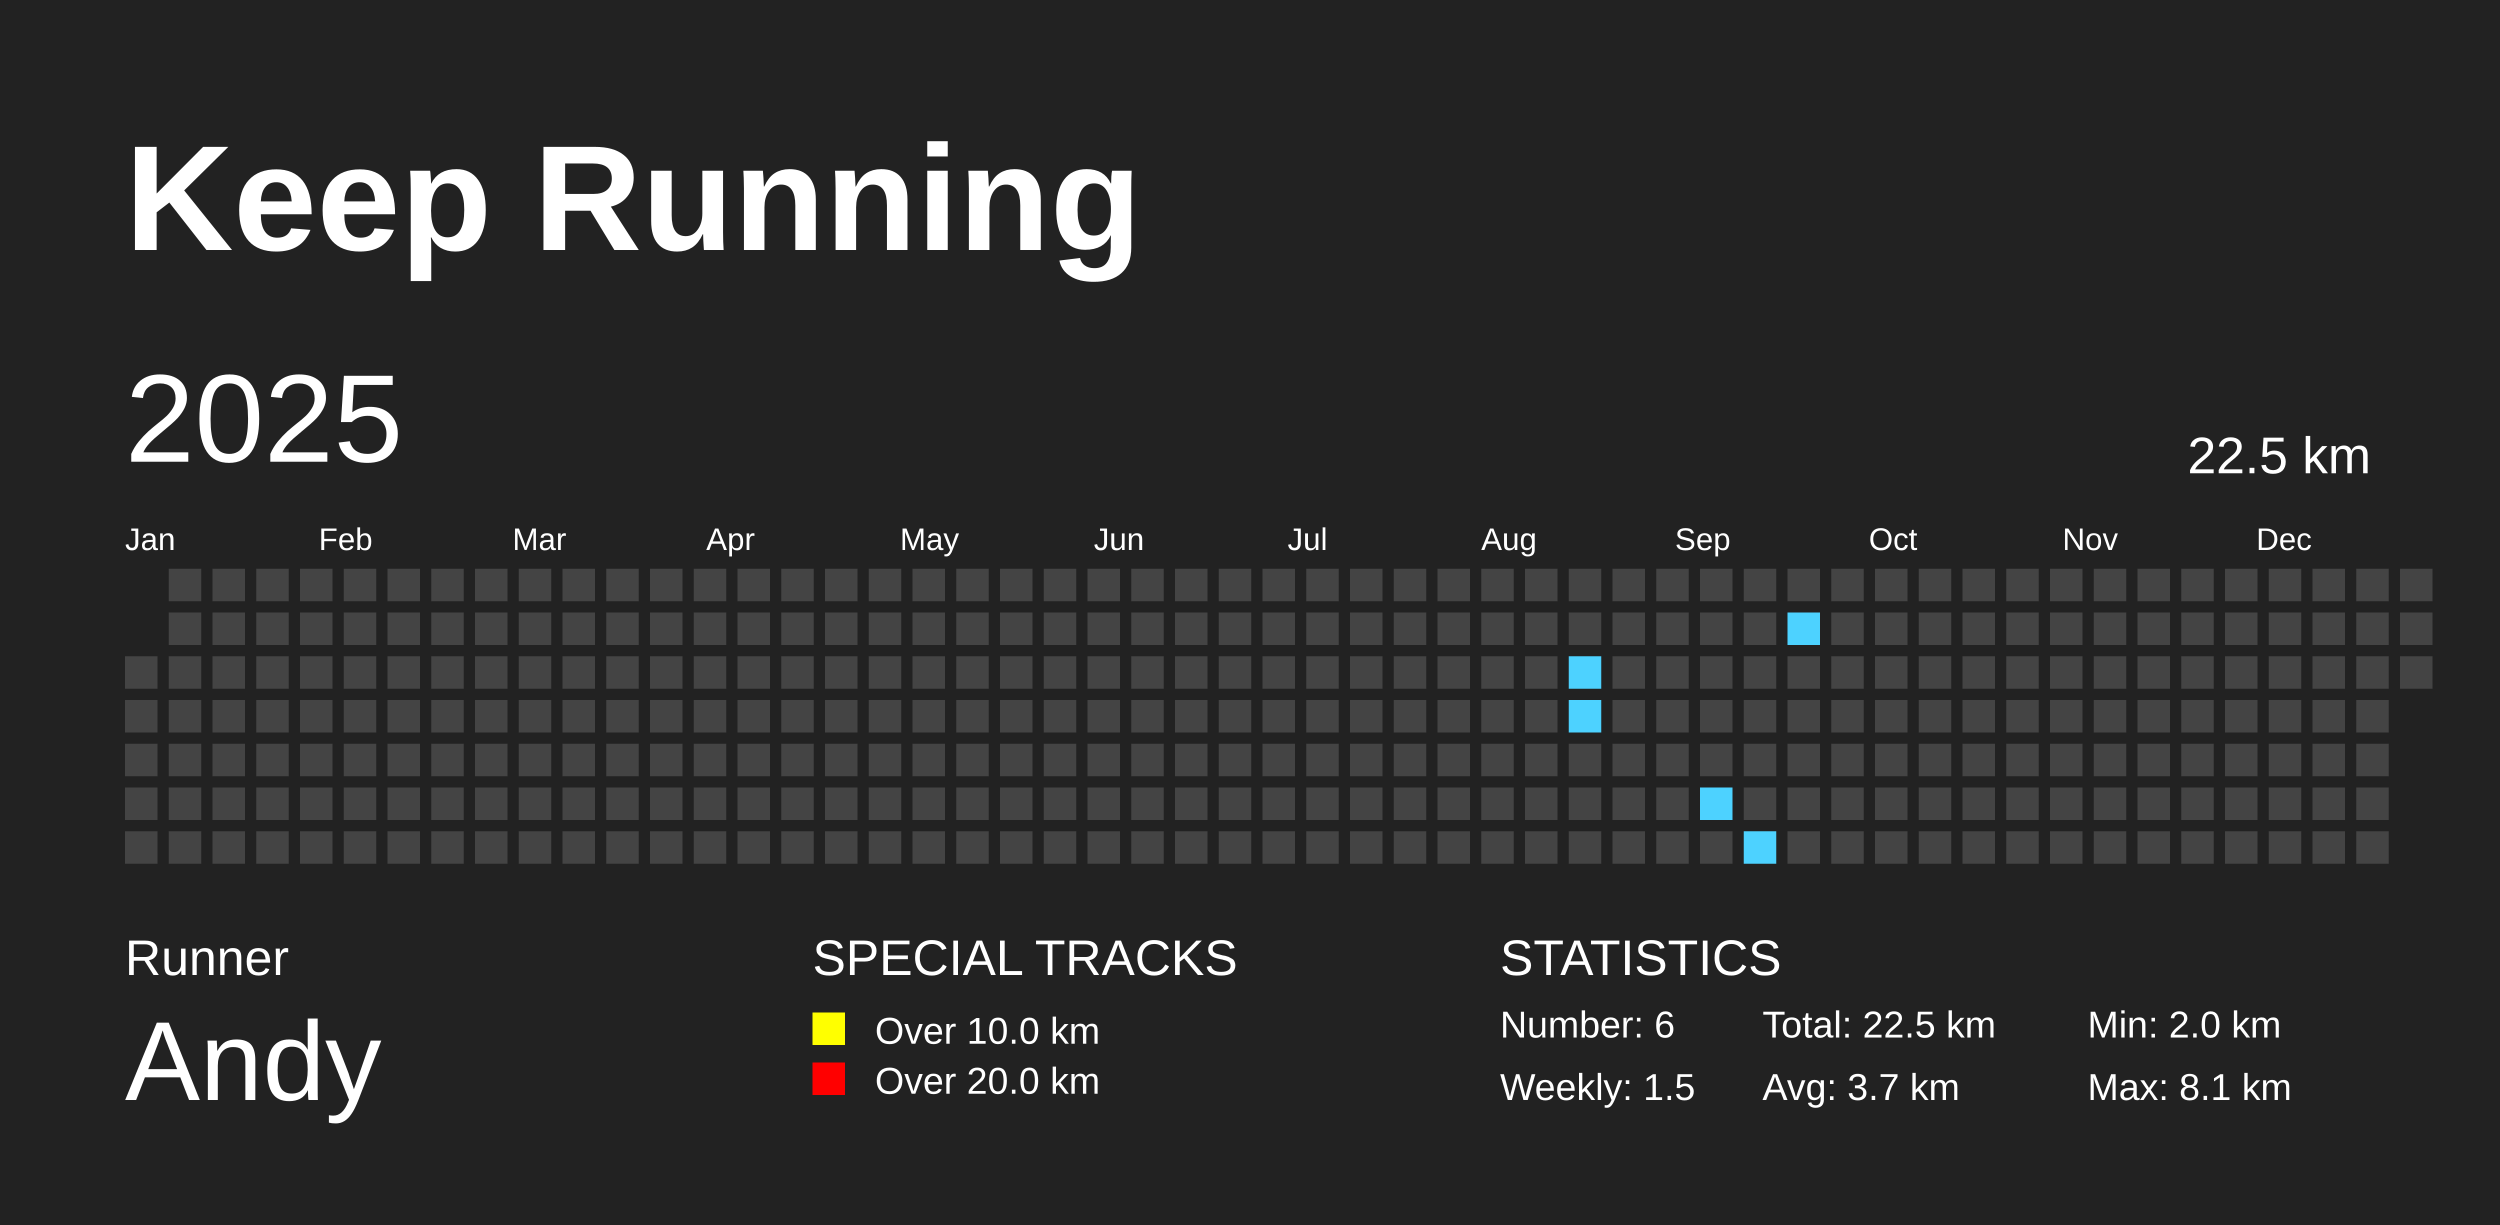
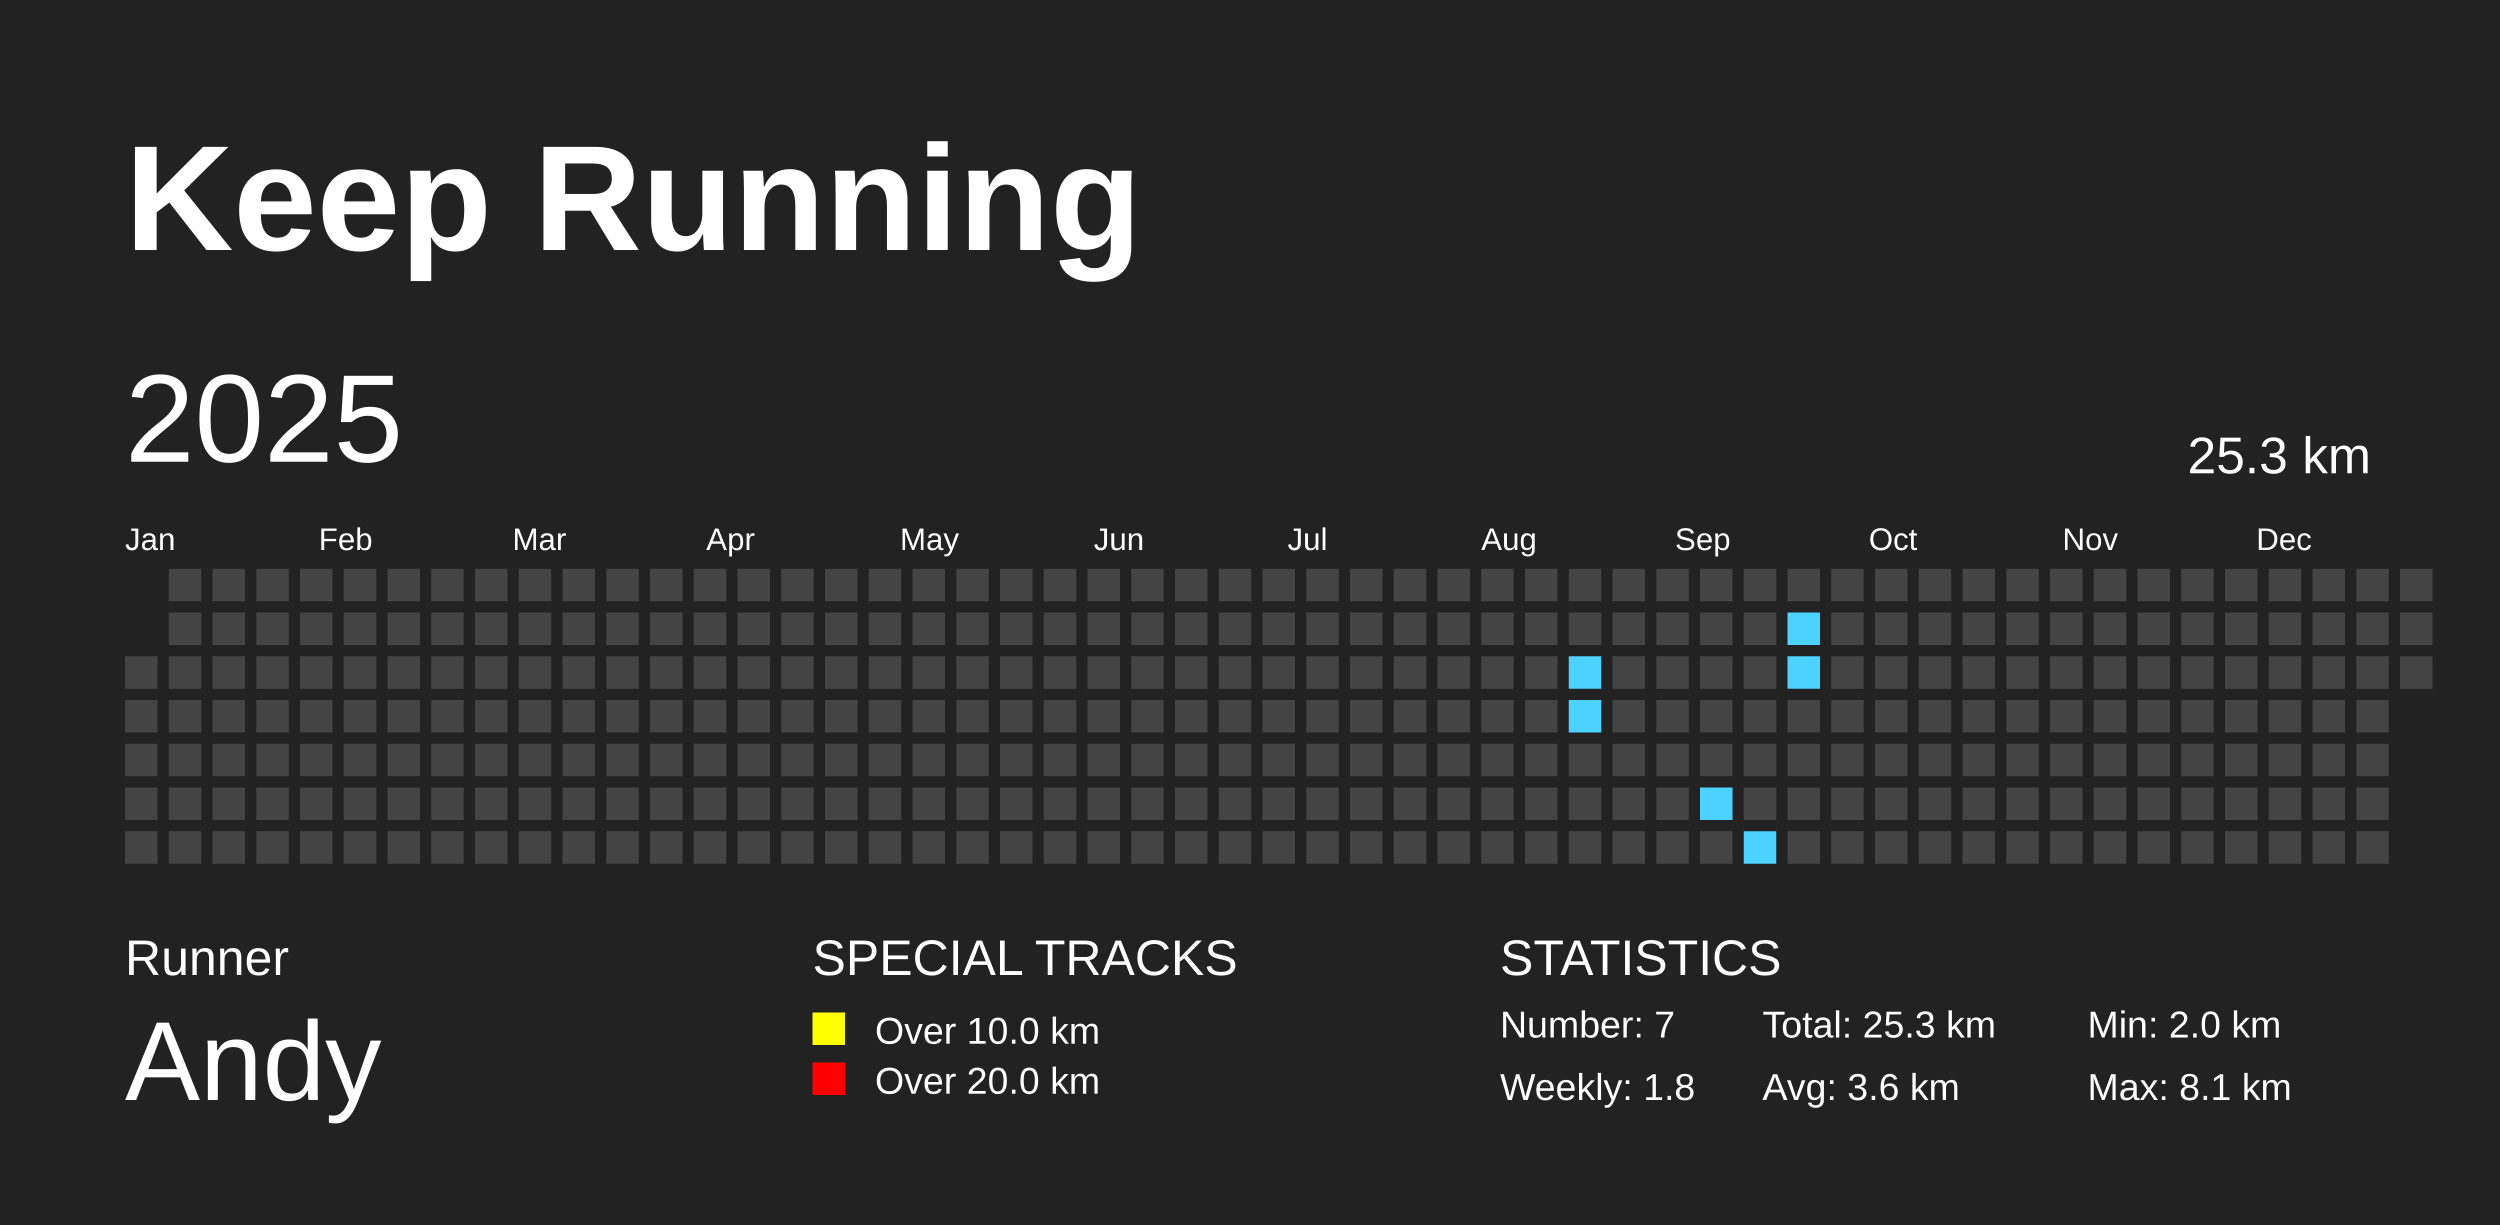
<svg xmlns="http://www.w3.org/2000/svg" baseProfile="full" height="98mm" version="1.1" viewBox="0,0,200,98" width="200mm">
  <defs />
  <rect fill="#222222" height="98" width="200" x="0" y="0" />
  <text fill="#FFFFFF" style="font-size:12px; font-family:Arial; font-weight:bold;" x="10" y="20">Keep Running</text>
  <text fill="#FFFFFF" style="font-size:4px; font-family:Arial" x="10" y="78">Runner</text>
  <text fill="#FFFFFF" style="font-size:9px; font-family:Arial" x="10" y="88">Andy</text>
  <text fill="#FFFFFF" style="font-size:4px; font-family:Arial" x="65" y="78">SPECIAL TRACKS</text>
  <rect fill="yellow" height="2.6" width="2.6" x="65" y="81" />
  <text fill="#FFFFFF" style="font-size:3px; font-family:Arial" x="70" y="83.5">Over 10.0 km</text>
  <rect fill="red" height="2.6" width="2.6" x="65" y="85" />
  <text fill="#FFFFFF" style="font-size:3px; font-family:Arial" x="70" y="87.5">Over 20.0 km</text>
  <text fill="#FFFFFF" style="font-size:4px; font-family:Arial" x="120" y="78">STATISTICS</text>
-   <text fill="#FFFFFF" style="font-size:3px; font-family:Arial" x="120" y="83">Number: 6</text>
-   <text fill="#FFFFFF" style="font-size:3px; font-family:Arial" x="120" y="88">Weekly: 1.5</text>
-   <text fill="#FFFFFF" style="font-size:3px; font-family:Arial" x="141" y="83">Total: 22.5 km</text>
-   <text fill="#FFFFFF" style="font-size:3px; font-family:Arial" x="141" y="88">Avg: 3.7 km</text>
+   <text fill="#FFFFFF" style="font-size:3px; font-family:Arial" x="120" y="83">Number: 7</text>
+   <text fill="#FFFFFF" style="font-size:3px; font-family:Arial" x="120" y="88">Weekly: 1.8</text>
+   <text fill="#FFFFFF" style="font-size:3px; font-family:Arial" x="141" y="83">Total: 25.3 km</text>
+   <text fill="#FFFFFF" style="font-size:3px; font-family:Arial" x="141" y="88">Avg: 3.6 km</text>
  <text fill="#FFFFFF" style="font-size:3px; font-family:Arial" x="167" y="83">Min: 2.0 km</text>
  <text fill="#FFFFFF" style="font-size:3px; font-family:Arial" x="167" y="88">Max: 8.1 km</text>
  <text dominant-baseline="hanging" fill="#FFFFFF" style="font-size:10.0px; font-family:Arial;" x="10" y="30">2025</text>
-   <text dominant-baseline="hanging" fill="#FFFFFF" style="font-size:4.125px; font-family:Arial;" x="175" y="35">22.5 km</text>
+   <text dominant-baseline="hanging" fill="#FFFFFF" style="font-size:4.125px; font-family:Arial;" x="175" y="35">25.3 km</text>
  <text fill="#FFFFFF" style="font-size:2.5px; font-family:Arial" x="10.0" y="44">Jan</text>
  <text fill="#FFFFFF" style="font-size:2.5px; font-family:Arial" x="25.5" y="44">Feb</text>
  <text fill="#FFFFFF" style="font-size:2.5px; font-family:Arial" x="41.0" y="44">Mar</text>
  <text fill="#FFFFFF" style="font-size:2.5px; font-family:Arial" x="56.5" y="44">Apr</text>
  <text fill="#FFFFFF" style="font-size:2.5px; font-family:Arial" x="72.0" y="44">May</text>
  <text fill="#FFFFFF" style="font-size:2.5px; font-family:Arial" x="87.5" y="44">Jun</text>
  <text fill="#FFFFFF" style="font-size:2.5px; font-family:Arial" x="103.0" y="44">Jul</text>
  <text fill="#FFFFFF" style="font-size:2.5px; font-family:Arial" x="118.5" y="44">Aug</text>
  <text fill="#FFFFFF" style="font-size:2.5px; font-family:Arial" x="134.0" y="44">Sep</text>
  <text fill="#FFFFFF" style="font-size:2.5px; font-family:Arial" x="149.5" y="44">Oct</text>
  <text fill="#FFFFFF" style="font-size:2.5px; font-family:Arial" x="165.0" y="44">Nov</text>
  <text fill="#FFFFFF" style="font-size:2.5px; font-family:Arial" x="180.5" y="44">Dec</text>
  <rect fill="#444444" height="2.6" width="2.6" x="10.0" y="52.5" />
  <rect fill="#444444" height="2.6" width="2.6" x="10.0" y="56.0" />
  <rect fill="#444444" height="2.6" width="2.6" x="10.0" y="59.5" />
  <rect fill="#444444" height="2.6" width="2.6" x="10.0" y="63.0" />
  <rect fill="#444444" height="2.6" width="2.6" x="10.0" y="66.5" />
  <rect fill="#444444" height="2.6" width="2.6" x="13.5" y="45.5" />
  <rect fill="#444444" height="2.6" width="2.6" x="13.5" y="49.0" />
  <rect fill="#444444" height="2.6" width="2.6" x="13.5" y="52.5" />
  <rect fill="#444444" height="2.6" width="2.6" x="13.5" y="56.0" />
  <rect fill="#444444" height="2.6" width="2.6" x="13.5" y="59.5" />
  <rect fill="#444444" height="2.6" width="2.6" x="13.5" y="63.0" />
  <rect fill="#444444" height="2.6" width="2.6" x="13.5" y="66.5" />
  <rect fill="#444444" height="2.6" width="2.6" x="17.0" y="45.5" />
  <rect fill="#444444" height="2.6" width="2.6" x="17.0" y="49.0" />
  <rect fill="#444444" height="2.6" width="2.6" x="17.0" y="52.5" />
  <rect fill="#444444" height="2.6" width="2.6" x="17.0" y="56.0" />
  <rect fill="#444444" height="2.6" width="2.6" x="17.0" y="59.5" />
  <rect fill="#444444" height="2.6" width="2.6" x="17.0" y="63.0" />
  <rect fill="#444444" height="2.6" width="2.6" x="17.0" y="66.5" />
  <rect fill="#444444" height="2.6" width="2.6" x="20.5" y="45.5" />
  <rect fill="#444444" height="2.6" width="2.6" x="20.5" y="49.0" />
  <rect fill="#444444" height="2.6" width="2.6" x="20.5" y="52.5" />
  <rect fill="#444444" height="2.6" width="2.6" x="20.5" y="56.0" />
  <rect fill="#444444" height="2.6" width="2.6" x="20.5" y="59.5" />
  <rect fill="#444444" height="2.6" width="2.6" x="20.5" y="63.0" />
  <rect fill="#444444" height="2.6" width="2.6" x="20.5" y="66.5" />
  <rect fill="#444444" height="2.6" width="2.6" x="24.0" y="45.5" />
  <rect fill="#444444" height="2.6" width="2.6" x="24.0" y="49.0" />
  <rect fill="#444444" height="2.6" width="2.6" x="24.0" y="52.5" />
  <rect fill="#444444" height="2.6" width="2.6" x="24.0" y="56.0" />
  <rect fill="#444444" height="2.6" width="2.6" x="24.0" y="59.5" />
  <rect fill="#444444" height="2.6" width="2.6" x="24.0" y="63.0" />
  <rect fill="#444444" height="2.6" width="2.6" x="24.0" y="66.5" />
  <rect fill="#444444" height="2.6" width="2.6" x="27.5" y="45.5" />
  <rect fill="#444444" height="2.6" width="2.6" x="27.5" y="49.0" />
  <rect fill="#444444" height="2.6" width="2.6" x="27.5" y="52.5" />
  <rect fill="#444444" height="2.6" width="2.6" x="27.5" y="56.0" />
  <rect fill="#444444" height="2.6" width="2.6" x="27.5" y="59.5" />
  <rect fill="#444444" height="2.6" width="2.6" x="27.5" y="63.0" />
  <rect fill="#444444" height="2.6" width="2.6" x="27.5" y="66.5" />
  <rect fill="#444444" height="2.6" width="2.6" x="31.0" y="45.5" />
  <rect fill="#444444" height="2.6" width="2.6" x="31.0" y="49.0" />
  <rect fill="#444444" height="2.6" width="2.6" x="31.0" y="52.5" />
  <rect fill="#444444" height="2.6" width="2.6" x="31.0" y="56.0" />
  <rect fill="#444444" height="2.6" width="2.6" x="31.0" y="59.5" />
  <rect fill="#444444" height="2.6" width="2.6" x="31.0" y="63.0" />
  <rect fill="#444444" height="2.6" width="2.6" x="31.0" y="66.5" />
  <rect fill="#444444" height="2.6" width="2.6" x="34.5" y="45.5" />
  <rect fill="#444444" height="2.6" width="2.6" x="34.5" y="49.0" />
  <rect fill="#444444" height="2.6" width="2.6" x="34.5" y="52.5" />
  <rect fill="#444444" height="2.6" width="2.6" x="34.5" y="56.0" />
  <rect fill="#444444" height="2.6" width="2.6" x="34.5" y="59.5" />
  <rect fill="#444444" height="2.6" width="2.6" x="34.5" y="63.0" />
  <rect fill="#444444" height="2.6" width="2.6" x="34.5" y="66.5" />
  <rect fill="#444444" height="2.6" width="2.6" x="38.0" y="45.5" />
  <rect fill="#444444" height="2.6" width="2.6" x="38.0" y="49.0" />
  <rect fill="#444444" height="2.6" width="2.6" x="38.0" y="52.5" />
  <rect fill="#444444" height="2.6" width="2.6" x="38.0" y="56.0" />
  <rect fill="#444444" height="2.6" width="2.6" x="38.0" y="59.5" />
  <rect fill="#444444" height="2.6" width="2.6" x="38.0" y="63.0" />
  <rect fill="#444444" height="2.6" width="2.6" x="38.0" y="66.5" />
  <rect fill="#444444" height="2.6" width="2.6" x="41.5" y="45.5" />
  <rect fill="#444444" height="2.6" width="2.6" x="41.5" y="49.0" />
  <rect fill="#444444" height="2.6" width="2.6" x="41.5" y="52.5" />
  <rect fill="#444444" height="2.6" width="2.6" x="41.5" y="56.0" />
  <rect fill="#444444" height="2.6" width="2.6" x="41.5" y="59.5" />
  <rect fill="#444444" height="2.6" width="2.6" x="41.5" y="63.0" />
  <rect fill="#444444" height="2.6" width="2.6" x="41.5" y="66.5" />
  <rect fill="#444444" height="2.6" width="2.6" x="45.0" y="45.5" />
  <rect fill="#444444" height="2.6" width="2.6" x="45.0" y="49.0" />
  <rect fill="#444444" height="2.6" width="2.6" x="45.0" y="52.5" />
  <rect fill="#444444" height="2.6" width="2.6" x="45.0" y="56.0" />
  <rect fill="#444444" height="2.6" width="2.6" x="45.0" y="59.5" />
  <rect fill="#444444" height="2.6" width="2.6" x="45.0" y="63.0" />
  <rect fill="#444444" height="2.6" width="2.6" x="45.0" y="66.5" />
  <rect fill="#444444" height="2.6" width="2.6" x="48.5" y="45.5" />
  <rect fill="#444444" height="2.6" width="2.6" x="48.5" y="49.0" />
  <rect fill="#444444" height="2.6" width="2.6" x="48.5" y="52.5" />
  <rect fill="#444444" height="2.6" width="2.6" x="48.5" y="56.0" />
  <rect fill="#444444" height="2.6" width="2.6" x="48.5" y="59.5" />
  <rect fill="#444444" height="2.6" width="2.6" x="48.5" y="63.0" />
  <rect fill="#444444" height="2.6" width="2.6" x="48.5" y="66.5" />
  <rect fill="#444444" height="2.6" width="2.6" x="52.0" y="45.5" />
  <rect fill="#444444" height="2.6" width="2.6" x="52.0" y="49.0" />
  <rect fill="#444444" height="2.6" width="2.6" x="52.0" y="52.5" />
  <rect fill="#444444" height="2.6" width="2.6" x="52.0" y="56.0" />
  <rect fill="#444444" height="2.6" width="2.6" x="52.0" y="59.5" />
  <rect fill="#444444" height="2.6" width="2.6" x="52.0" y="63.0" />
  <rect fill="#444444" height="2.6" width="2.6" x="52.0" y="66.5" />
  <rect fill="#444444" height="2.6" width="2.6" x="55.5" y="45.5" />
  <rect fill="#444444" height="2.6" width="2.6" x="55.5" y="49.0" />
  <rect fill="#444444" height="2.6" width="2.6" x="55.5" y="52.5" />
  <rect fill="#444444" height="2.6" width="2.6" x="55.5" y="56.0" />
  <rect fill="#444444" height="2.6" width="2.6" x="55.5" y="59.5" />
  <rect fill="#444444" height="2.6" width="2.6" x="55.5" y="63.0" />
  <rect fill="#444444" height="2.6" width="2.6" x="55.5" y="66.5" />
  <rect fill="#444444" height="2.6" width="2.6" x="59.0" y="45.5" />
  <rect fill="#444444" height="2.6" width="2.6" x="59.0" y="49.0" />
  <rect fill="#444444" height="2.6" width="2.6" x="59.0" y="52.5" />
  <rect fill="#444444" height="2.6" width="2.6" x="59.0" y="56.0" />
  <rect fill="#444444" height="2.6" width="2.6" x="59.0" y="59.5" />
  <rect fill="#444444" height="2.6" width="2.6" x="59.0" y="63.0" />
  <rect fill="#444444" height="2.6" width="2.6" x="59.0" y="66.5" />
  <rect fill="#444444" height="2.6" width="2.6" x="62.5" y="45.5" />
  <rect fill="#444444" height="2.6" width="2.6" x="62.5" y="49.0" />
  <rect fill="#444444" height="2.6" width="2.6" x="62.5" y="52.5" />
  <rect fill="#444444" height="2.6" width="2.6" x="62.5" y="56.0" />
  <rect fill="#444444" height="2.6" width="2.6" x="62.5" y="59.5" />
  <rect fill="#444444" height="2.6" width="2.6" x="62.5" y="63.0" />
  <rect fill="#444444" height="2.6" width="2.6" x="62.5" y="66.5" />
  <rect fill="#444444" height="2.6" width="2.6" x="66.0" y="45.5" />
  <rect fill="#444444" height="2.6" width="2.6" x="66.0" y="49.0" />
  <rect fill="#444444" height="2.6" width="2.6" x="66.0" y="52.5" />
  <rect fill="#444444" height="2.6" width="2.6" x="66.0" y="56.0" />
  <rect fill="#444444" height="2.6" width="2.6" x="66.0" y="59.5" />
  <rect fill="#444444" height="2.6" width="2.6" x="66.0" y="63.0" />
  <rect fill="#444444" height="2.6" width="2.6" x="66.0" y="66.5" />
  <rect fill="#444444" height="2.6" width="2.6" x="69.5" y="45.5" />
  <rect fill="#444444" height="2.6" width="2.6" x="69.5" y="49.0" />
  <rect fill="#444444" height="2.6" width="2.6" x="69.5" y="52.5" />
  <rect fill="#444444" height="2.6" width="2.6" x="69.5" y="56.0" />
  <rect fill="#444444" height="2.6" width="2.6" x="69.5" y="59.5" />
  <rect fill="#444444" height="2.6" width="2.6" x="69.5" y="63.0" />
  <rect fill="#444444" height="2.6" width="2.6" x="69.5" y="66.5" />
  <rect fill="#444444" height="2.6" width="2.6" x="73.0" y="45.5" />
  <rect fill="#444444" height="2.6" width="2.6" x="73.0" y="49.0" />
  <rect fill="#444444" height="2.6" width="2.6" x="73.0" y="52.5" />
  <rect fill="#444444" height="2.6" width="2.6" x="73.0" y="56.0" />
  <rect fill="#444444" height="2.6" width="2.6" x="73.0" y="59.5" />
  <rect fill="#444444" height="2.6" width="2.6" x="73.0" y="63.0" />
  <rect fill="#444444" height="2.6" width="2.6" x="73.0" y="66.5" />
  <rect fill="#444444" height="2.6" width="2.6" x="76.5" y="45.5" />
  <rect fill="#444444" height="2.6" width="2.6" x="76.5" y="49.0" />
  <rect fill="#444444" height="2.6" width="2.6" x="76.5" y="52.5" />
  <rect fill="#444444" height="2.6" width="2.6" x="76.5" y="56.0" />
  <rect fill="#444444" height="2.6" width="2.6" x="76.5" y="59.5" />
  <rect fill="#444444" height="2.6" width="2.6" x="76.5" y="63.0" />
  <rect fill="#444444" height="2.6" width="2.6" x="76.5" y="66.5" />
  <rect fill="#444444" height="2.6" width="2.6" x="80.0" y="45.5" />
  <rect fill="#444444" height="2.6" width="2.6" x="80.0" y="49.0" />
  <rect fill="#444444" height="2.6" width="2.6" x="80.0" y="52.5" />
  <rect fill="#444444" height="2.6" width="2.6" x="80.0" y="56.0" />
  <rect fill="#444444" height="2.6" width="2.6" x="80.0" y="59.5" />
  <rect fill="#444444" height="2.6" width="2.6" x="80.0" y="63.0" />
  <rect fill="#444444" height="2.6" width="2.6" x="80.0" y="66.5" />
  <rect fill="#444444" height="2.6" width="2.6" x="83.5" y="45.5" />
  <rect fill="#444444" height="2.6" width="2.6" x="83.5" y="49.0" />
  <rect fill="#444444" height="2.6" width="2.6" x="83.5" y="52.5" />
  <rect fill="#444444" height="2.6" width="2.6" x="83.5" y="56.0" />
  <rect fill="#444444" height="2.6" width="2.6" x="83.5" y="59.5" />
  <rect fill="#444444" height="2.6" width="2.6" x="83.5" y="63.0" />
  <rect fill="#444444" height="2.6" width="2.6" x="83.5" y="66.5" />
  <rect fill="#444444" height="2.6" width="2.6" x="87.0" y="45.5" />
  <rect fill="#444444" height="2.6" width="2.6" x="87.0" y="49.0" />
  <rect fill="#444444" height="2.6" width="2.6" x="87.0" y="52.5" />
  <rect fill="#444444" height="2.6" width="2.6" x="87.0" y="56.0" />
  <rect fill="#444444" height="2.6" width="2.6" x="87.0" y="59.5" />
  <rect fill="#444444" height="2.6" width="2.6" x="87.0" y="63.0" />
  <rect fill="#444444" height="2.6" width="2.6" x="87.0" y="66.5" />
  <rect fill="#444444" height="2.6" width="2.6" x="90.5" y="45.5" />
  <rect fill="#444444" height="2.6" width="2.6" x="90.5" y="49.0" />
  <rect fill="#444444" height="2.6" width="2.6" x="90.5" y="52.5" />
  <rect fill="#444444" height="2.6" width="2.6" x="90.5" y="56.0" />
  <rect fill="#444444" height="2.6" width="2.6" x="90.5" y="59.5" />
  <rect fill="#444444" height="2.6" width="2.6" x="90.5" y="63.0" />
  <rect fill="#444444" height="2.6" width="2.6" x="90.5" y="66.5" />
  <rect fill="#444444" height="2.6" width="2.6" x="94.0" y="45.5" />
  <rect fill="#444444" height="2.6" width="2.6" x="94.0" y="49.0" />
  <rect fill="#444444" height="2.6" width="2.6" x="94.0" y="52.5" />
  <rect fill="#444444" height="2.6" width="2.6" x="94.0" y="56.0" />
  <rect fill="#444444" height="2.6" width="2.6" x="94.0" y="59.5" />
  <rect fill="#444444" height="2.6" width="2.6" x="94.0" y="63.0" />
  <rect fill="#444444" height="2.6" width="2.6" x="94.0" y="66.5" />
  <rect fill="#444444" height="2.6" width="2.6" x="97.5" y="45.5" />
  <rect fill="#444444" height="2.6" width="2.6" x="97.5" y="49.0" />
  <rect fill="#444444" height="2.6" width="2.6" x="97.5" y="52.5" />
  <rect fill="#444444" height="2.6" width="2.6" x="97.5" y="56.0" />
  <rect fill="#444444" height="2.6" width="2.6" x="97.5" y="59.5" />
  <rect fill="#444444" height="2.6" width="2.6" x="97.5" y="63.0" />
  <rect fill="#444444" height="2.6" width="2.6" x="97.5" y="66.5" />
  <rect fill="#444444" height="2.6" width="2.6" x="101.0" y="45.5" />
  <rect fill="#444444" height="2.6" width="2.6" x="101.0" y="49.0" />
  <rect fill="#444444" height="2.6" width="2.6" x="101.0" y="52.5" />
  <rect fill="#444444" height="2.6" width="2.6" x="101.0" y="56.0" />
  <rect fill="#444444" height="2.6" width="2.6" x="101.0" y="59.5" />
  <rect fill="#444444" height="2.6" width="2.6" x="101.0" y="63.0" />
  <rect fill="#444444" height="2.6" width="2.6" x="101.0" y="66.5" />
  <rect fill="#444444" height="2.6" width="2.6" x="104.5" y="45.5" />
  <rect fill="#444444" height="2.6" width="2.6" x="104.5" y="49.0" />
  <rect fill="#444444" height="2.6" width="2.6" x="104.5" y="52.5" />
  <rect fill="#444444" height="2.6" width="2.6" x="104.5" y="56.0" />
  <rect fill="#444444" height="2.6" width="2.6" x="104.5" y="59.5" />
  <rect fill="#444444" height="2.6" width="2.6" x="104.5" y="63.0" />
  <rect fill="#444444" height="2.6" width="2.6" x="104.5" y="66.5" />
  <rect fill="#444444" height="2.6" width="2.6" x="108.0" y="45.5" />
  <rect fill="#444444" height="2.6" width="2.6" x="108.0" y="49.0" />
  <rect fill="#444444" height="2.6" width="2.6" x="108.0" y="52.5" />
  <rect fill="#444444" height="2.6" width="2.6" x="108.0" y="56.0" />
  <rect fill="#444444" height="2.6" width="2.6" x="108.0" y="59.5" />
  <rect fill="#444444" height="2.6" width="2.6" x="108.0" y="63.0" />
  <rect fill="#444444" height="2.6" width="2.6" x="108.0" y="66.5" />
  <rect fill="#444444" height="2.6" width="2.6" x="111.5" y="45.5" />
  <rect fill="#444444" height="2.6" width="2.6" x="111.5" y="49.0" />
  <rect fill="#444444" height="2.6" width="2.6" x="111.5" y="52.5" />
  <rect fill="#444444" height="2.6" width="2.6" x="111.5" y="56.0" />
  <rect fill="#444444" height="2.6" width="2.6" x="111.5" y="59.5" />
  <rect fill="#444444" height="2.6" width="2.6" x="111.5" y="63.0" />
  <rect fill="#444444" height="2.6" width="2.6" x="111.5" y="66.5" />
  <rect fill="#444444" height="2.6" width="2.6" x="115.0" y="45.5" />
  <rect fill="#444444" height="2.6" width="2.6" x="115.0" y="49.0" />
  <rect fill="#444444" height="2.6" width="2.6" x="115.0" y="52.5" />
  <rect fill="#444444" height="2.6" width="2.6" x="115.0" y="56.0" />
  <rect fill="#444444" height="2.6" width="2.6" x="115.0" y="59.5" />
  <rect fill="#444444" height="2.6" width="2.6" x="115.0" y="63.0" />
  <rect fill="#444444" height="2.6" width="2.6" x="115.0" y="66.5" />
  <rect fill="#444444" height="2.6" width="2.6" x="118.5" y="45.5" />
  <rect fill="#444444" height="2.6" width="2.6" x="118.5" y="49.0" />
  <rect fill="#444444" height="2.6" width="2.6" x="118.5" y="52.5" />
  <rect fill="#444444" height="2.6" width="2.6" x="118.5" y="56.0" />
  <rect fill="#444444" height="2.6" width="2.6" x="118.5" y="59.5" />
  <rect fill="#444444" height="2.6" width="2.6" x="118.5" y="63.0" />
  <rect fill="#444444" height="2.6" width="2.6" x="118.5" y="66.5" />
  <rect fill="#444444" height="2.6" width="2.6" x="122.0" y="45.5" />
  <rect fill="#444444" height="2.6" width="2.6" x="122.0" y="49.0" />
  <rect fill="#444444" height="2.6" width="2.6" x="122.0" y="52.5" />
  <rect fill="#444444" height="2.6" width="2.6" x="122.0" y="56.0" />
  <rect fill="#444444" height="2.6" width="2.6" x="122.0" y="59.5" />
  <rect fill="#444444" height="2.6" width="2.6" x="122.0" y="63.0" />
  <rect fill="#444444" height="2.6" width="2.6" x="122.0" y="66.5" />
  <rect fill="#444444" height="2.6" width="2.6" x="125.5" y="45.5" />
  <rect fill="#444444" height="2.6" width="2.6" x="125.5" y="49.0" />
  <rect fill="#4DD2FF" height="2.6" width="2.6" x="125.5" y="52.5" />
  <rect fill="#4DD2FF" height="2.6" width="2.6" x="125.5" y="56.0" />
  <rect fill="#444444" height="2.6" width="2.6" x="125.5" y="59.5" />
  <rect fill="#444444" height="2.6" width="2.6" x="125.5" y="63.0" />
  <rect fill="#444444" height="2.6" width="2.6" x="125.5" y="66.5" />
  <rect fill="#444444" height="2.6" width="2.6" x="129.0" y="45.5" />
  <rect fill="#444444" height="2.6" width="2.6" x="129.0" y="49.0" />
  <rect fill="#444444" height="2.6" width="2.6" x="129.0" y="52.5" />
  <rect fill="#444444" height="2.6" width="2.6" x="129.0" y="56.0" />
  <rect fill="#444444" height="2.6" width="2.6" x="129.0" y="59.5" />
  <rect fill="#444444" height="2.6" width="2.6" x="129.0" y="63.0" />
  <rect fill="#444444" height="2.6" width="2.6" x="129.0" y="66.5" />
  <rect fill="#444444" height="2.6" width="2.6" x="132.5" y="45.5" />
  <rect fill="#444444" height="2.6" width="2.6" x="132.5" y="49.0" />
  <rect fill="#444444" height="2.6" width="2.6" x="132.5" y="52.5" />
  <rect fill="#444444" height="2.6" width="2.6" x="132.5" y="56.0" />
  <rect fill="#444444" height="2.6" width="2.6" x="132.5" y="59.5" />
  <rect fill="#444444" height="2.6" width="2.6" x="132.5" y="63.0" />
  <rect fill="#444444" height="2.6" width="2.6" x="132.5" y="66.5" />
  <rect fill="#444444" height="2.6" width="2.6" x="136.0" y="45.5" />
  <rect fill="#444444" height="2.6" width="2.6" x="136.0" y="49.0" />
  <rect fill="#444444" height="2.6" width="2.6" x="136.0" y="52.5" />
  <rect fill="#444444" height="2.6" width="2.6" x="136.0" y="56.0" />
  <rect fill="#444444" height="2.6" width="2.6" x="136.0" y="59.5" />
  <rect fill="#4DD2FF" height="2.6" width="2.6" x="136.0" y="63.0" />
  <rect fill="#444444" height="2.6" width="2.6" x="136.0" y="66.5" />
  <rect fill="#444444" height="2.6" width="2.6" x="139.5" y="45.5" />
  <rect fill="#444444" height="2.6" width="2.6" x="139.5" y="49.0" />
  <rect fill="#444444" height="2.6" width="2.6" x="139.5" y="52.5" />
  <rect fill="#444444" height="2.6" width="2.6" x="139.5" y="56.0" />
  <rect fill="#444444" height="2.6" width="2.6" x="139.5" y="59.5" />
  <rect fill="#444444" height="2.6" width="2.6" x="139.5" y="63.0" />
  <rect fill="#4DD2FF" height="2.6" width="2.6" x="139.5" y="66.5" />
  <rect fill="#444444" height="2.6" width="2.6" x="143.0" y="45.5" />
  <rect fill="#4DD2FF" height="2.6" width="2.6" x="143.0" y="49.0" />
-   <rect fill="#444444" height="2.6" width="2.6" x="143.0" y="52.5" />
+   <rect fill="#4DD2FF" height="2.6" width="2.6" x="143.0" y="52.5" />
  <rect fill="#444444" height="2.6" width="2.6" x="143.0" y="56.0" />
  <rect fill="#444444" height="2.6" width="2.6" x="143.0" y="59.5" />
  <rect fill="#444444" height="2.6" width="2.6" x="143.0" y="63.0" />
  <rect fill="#444444" height="2.6" width="2.6" x="143.0" y="66.5" />
  <rect fill="#444444" height="2.6" width="2.6" x="146.5" y="45.5" />
  <rect fill="#444444" height="2.6" width="2.6" x="146.5" y="49.0" />
  <rect fill="#444444" height="2.6" width="2.6" x="146.5" y="52.5" />
  <rect fill="#444444" height="2.6" width="2.6" x="146.5" y="56.0" />
  <rect fill="#444444" height="2.6" width="2.6" x="146.5" y="59.5" />
  <rect fill="#444444" height="2.6" width="2.6" x="146.5" y="63.0" />
  <rect fill="#444444" height="2.6" width="2.6" x="146.5" y="66.5" />
  <rect fill="#444444" height="2.6" width="2.6" x="150.0" y="45.5" />
  <rect fill="#444444" height="2.6" width="2.6" x="150.0" y="49.0" />
  <rect fill="#444444" height="2.6" width="2.6" x="150.0" y="52.5" />
  <rect fill="#444444" height="2.6" width="2.6" x="150.0" y="56.0" />
  <rect fill="#444444" height="2.6" width="2.6" x="150.0" y="59.5" />
  <rect fill="#444444" height="2.6" width="2.6" x="150.0" y="63.0" />
  <rect fill="#444444" height="2.6" width="2.6" x="150.0" y="66.5" />
  <rect fill="#444444" height="2.6" width="2.6" x="153.5" y="45.5" />
  <rect fill="#444444" height="2.6" width="2.6" x="153.5" y="49.0" />
  <rect fill="#444444" height="2.6" width="2.6" x="153.5" y="52.5" />
  <rect fill="#444444" height="2.6" width="2.6" x="153.5" y="56.0" />
  <rect fill="#444444" height="2.6" width="2.6" x="153.5" y="59.5" />
  <rect fill="#444444" height="2.6" width="2.6" x="153.5" y="63.0" />
  <rect fill="#444444" height="2.6" width="2.6" x="153.5" y="66.5" />
  <rect fill="#444444" height="2.6" width="2.6" x="157.0" y="45.5" />
  <rect fill="#444444" height="2.6" width="2.6" x="157.0" y="49.0" />
  <rect fill="#444444" height="2.6" width="2.6" x="157.0" y="52.5" />
  <rect fill="#444444" height="2.6" width="2.6" x="157.0" y="56.0" />
  <rect fill="#444444" height="2.6" width="2.6" x="157.0" y="59.5" />
  <rect fill="#444444" height="2.6" width="2.6" x="157.0" y="63.0" />
  <rect fill="#444444" height="2.6" width="2.6" x="157.0" y="66.5" />
  <rect fill="#444444" height="2.6" width="2.6" x="160.5" y="45.5" />
  <rect fill="#444444" height="2.6" width="2.6" x="160.5" y="49.0" />
  <rect fill="#444444" height="2.6" width="2.6" x="160.5" y="52.5" />
  <rect fill="#444444" height="2.6" width="2.6" x="160.5" y="56.0" />
  <rect fill="#444444" height="2.6" width="2.6" x="160.5" y="59.5" />
  <rect fill="#444444" height="2.6" width="2.6" x="160.5" y="63.0" />
  <rect fill="#444444" height="2.6" width="2.6" x="160.5" y="66.5" />
  <rect fill="#444444" height="2.6" width="2.6" x="164.0" y="45.5" />
  <rect fill="#444444" height="2.6" width="2.6" x="164.0" y="49.0" />
  <rect fill="#444444" height="2.6" width="2.6" x="164.0" y="52.5" />
  <rect fill="#444444" height="2.6" width="2.6" x="164.0" y="56.0" />
  <rect fill="#444444" height="2.6" width="2.6" x="164.0" y="59.5" />
  <rect fill="#444444" height="2.6" width="2.6" x="164.0" y="63.0" />
  <rect fill="#444444" height="2.6" width="2.6" x="164.0" y="66.5" />
  <rect fill="#444444" height="2.6" width="2.6" x="167.5" y="45.5" />
  <rect fill="#444444" height="2.6" width="2.6" x="167.5" y="49.0" />
  <rect fill="#444444" height="2.6" width="2.6" x="167.5" y="52.5" />
  <rect fill="#444444" height="2.6" width="2.6" x="167.5" y="56.0" />
  <rect fill="#444444" height="2.6" width="2.6" x="167.5" y="59.5" />
  <rect fill="#444444" height="2.6" width="2.6" x="167.5" y="63.0" />
  <rect fill="#444444" height="2.6" width="2.6" x="167.5" y="66.5" />
  <rect fill="#444444" height="2.6" width="2.6" x="171.0" y="45.5" />
  <rect fill="#444444" height="2.6" width="2.6" x="171.0" y="49.0" />
  <rect fill="#444444" height="2.6" width="2.6" x="171.0" y="52.5" />
  <rect fill="#444444" height="2.6" width="2.6" x="171.0" y="56.0" />
  <rect fill="#444444" height="2.6" width="2.6" x="171.0" y="59.5" />
  <rect fill="#444444" height="2.6" width="2.6" x="171.0" y="63.0" />
  <rect fill="#444444" height="2.6" width="2.6" x="171.0" y="66.5" />
  <rect fill="#444444" height="2.6" width="2.6" x="174.5" y="45.5" />
  <rect fill="#444444" height="2.6" width="2.6" x="174.5" y="49.0" />
  <rect fill="#444444" height="2.6" width="2.6" x="174.5" y="52.5" />
  <rect fill="#444444" height="2.6" width="2.6" x="174.5" y="56.0" />
  <rect fill="#444444" height="2.6" width="2.6" x="174.5" y="59.5" />
  <rect fill="#444444" height="2.6" width="2.6" x="174.5" y="63.0" />
  <rect fill="#444444" height="2.6" width="2.6" x="174.5" y="66.5" />
  <rect fill="#444444" height="2.6" width="2.6" x="178.0" y="45.5" />
  <rect fill="#444444" height="2.6" width="2.6" x="178.0" y="49.0" />
  <rect fill="#444444" height="2.6" width="2.6" x="178.0" y="52.5" />
  <rect fill="#444444" height="2.6" width="2.6" x="178.0" y="56.0" />
  <rect fill="#444444" height="2.6" width="2.6" x="178.0" y="59.5" />
  <rect fill="#444444" height="2.6" width="2.6" x="178.0" y="63.0" />
  <rect fill="#444444" height="2.6" width="2.6" x="178.0" y="66.5" />
  <rect fill="#444444" height="2.6" width="2.6" x="181.5" y="45.5" />
  <rect fill="#444444" height="2.6" width="2.6" x="181.5" y="49.0" />
  <rect fill="#444444" height="2.6" width="2.6" x="181.5" y="52.5" />
  <rect fill="#444444" height="2.6" width="2.6" x="181.5" y="56.0" />
  <rect fill="#444444" height="2.6" width="2.6" x="181.5" y="59.5" />
  <rect fill="#444444" height="2.6" width="2.6" x="181.5" y="63.0" />
  <rect fill="#444444" height="2.6" width="2.6" x="181.5" y="66.5" />
  <rect fill="#444444" height="2.6" width="2.6" x="185.0" y="45.5" />
  <rect fill="#444444" height="2.6" width="2.6" x="185.0" y="49.0" />
  <rect fill="#444444" height="2.6" width="2.6" x="185.0" y="52.5" />
  <rect fill="#444444" height="2.6" width="2.6" x="185.0" y="56.0" />
  <rect fill="#444444" height="2.6" width="2.6" x="185.0" y="59.5" />
  <rect fill="#444444" height="2.6" width="2.6" x="185.0" y="63.0" />
  <rect fill="#444444" height="2.6" width="2.6" x="185.0" y="66.5" />
  <rect fill="#444444" height="2.6" width="2.6" x="188.5" y="45.5" />
  <rect fill="#444444" height="2.6" width="2.6" x="188.5" y="49.0" />
  <rect fill="#444444" height="2.6" width="2.6" x="188.5" y="52.5" />
  <rect fill="#444444" height="2.6" width="2.6" x="188.5" y="56.0" />
  <rect fill="#444444" height="2.6" width="2.6" x="188.5" y="59.5" />
  <rect fill="#444444" height="2.6" width="2.6" x="188.5" y="63.0" />
  <rect fill="#444444" height="2.6" width="2.6" x="188.5" y="66.5" />
  <rect fill="#444444" height="2.6" width="2.6" x="192.0" y="45.5" />
  <rect fill="#444444" height="2.6" width="2.6" x="192.0" y="49.0" />
  <rect fill="#444444" height="2.6" width="2.6" x="192.0" y="52.5" />
</svg>
